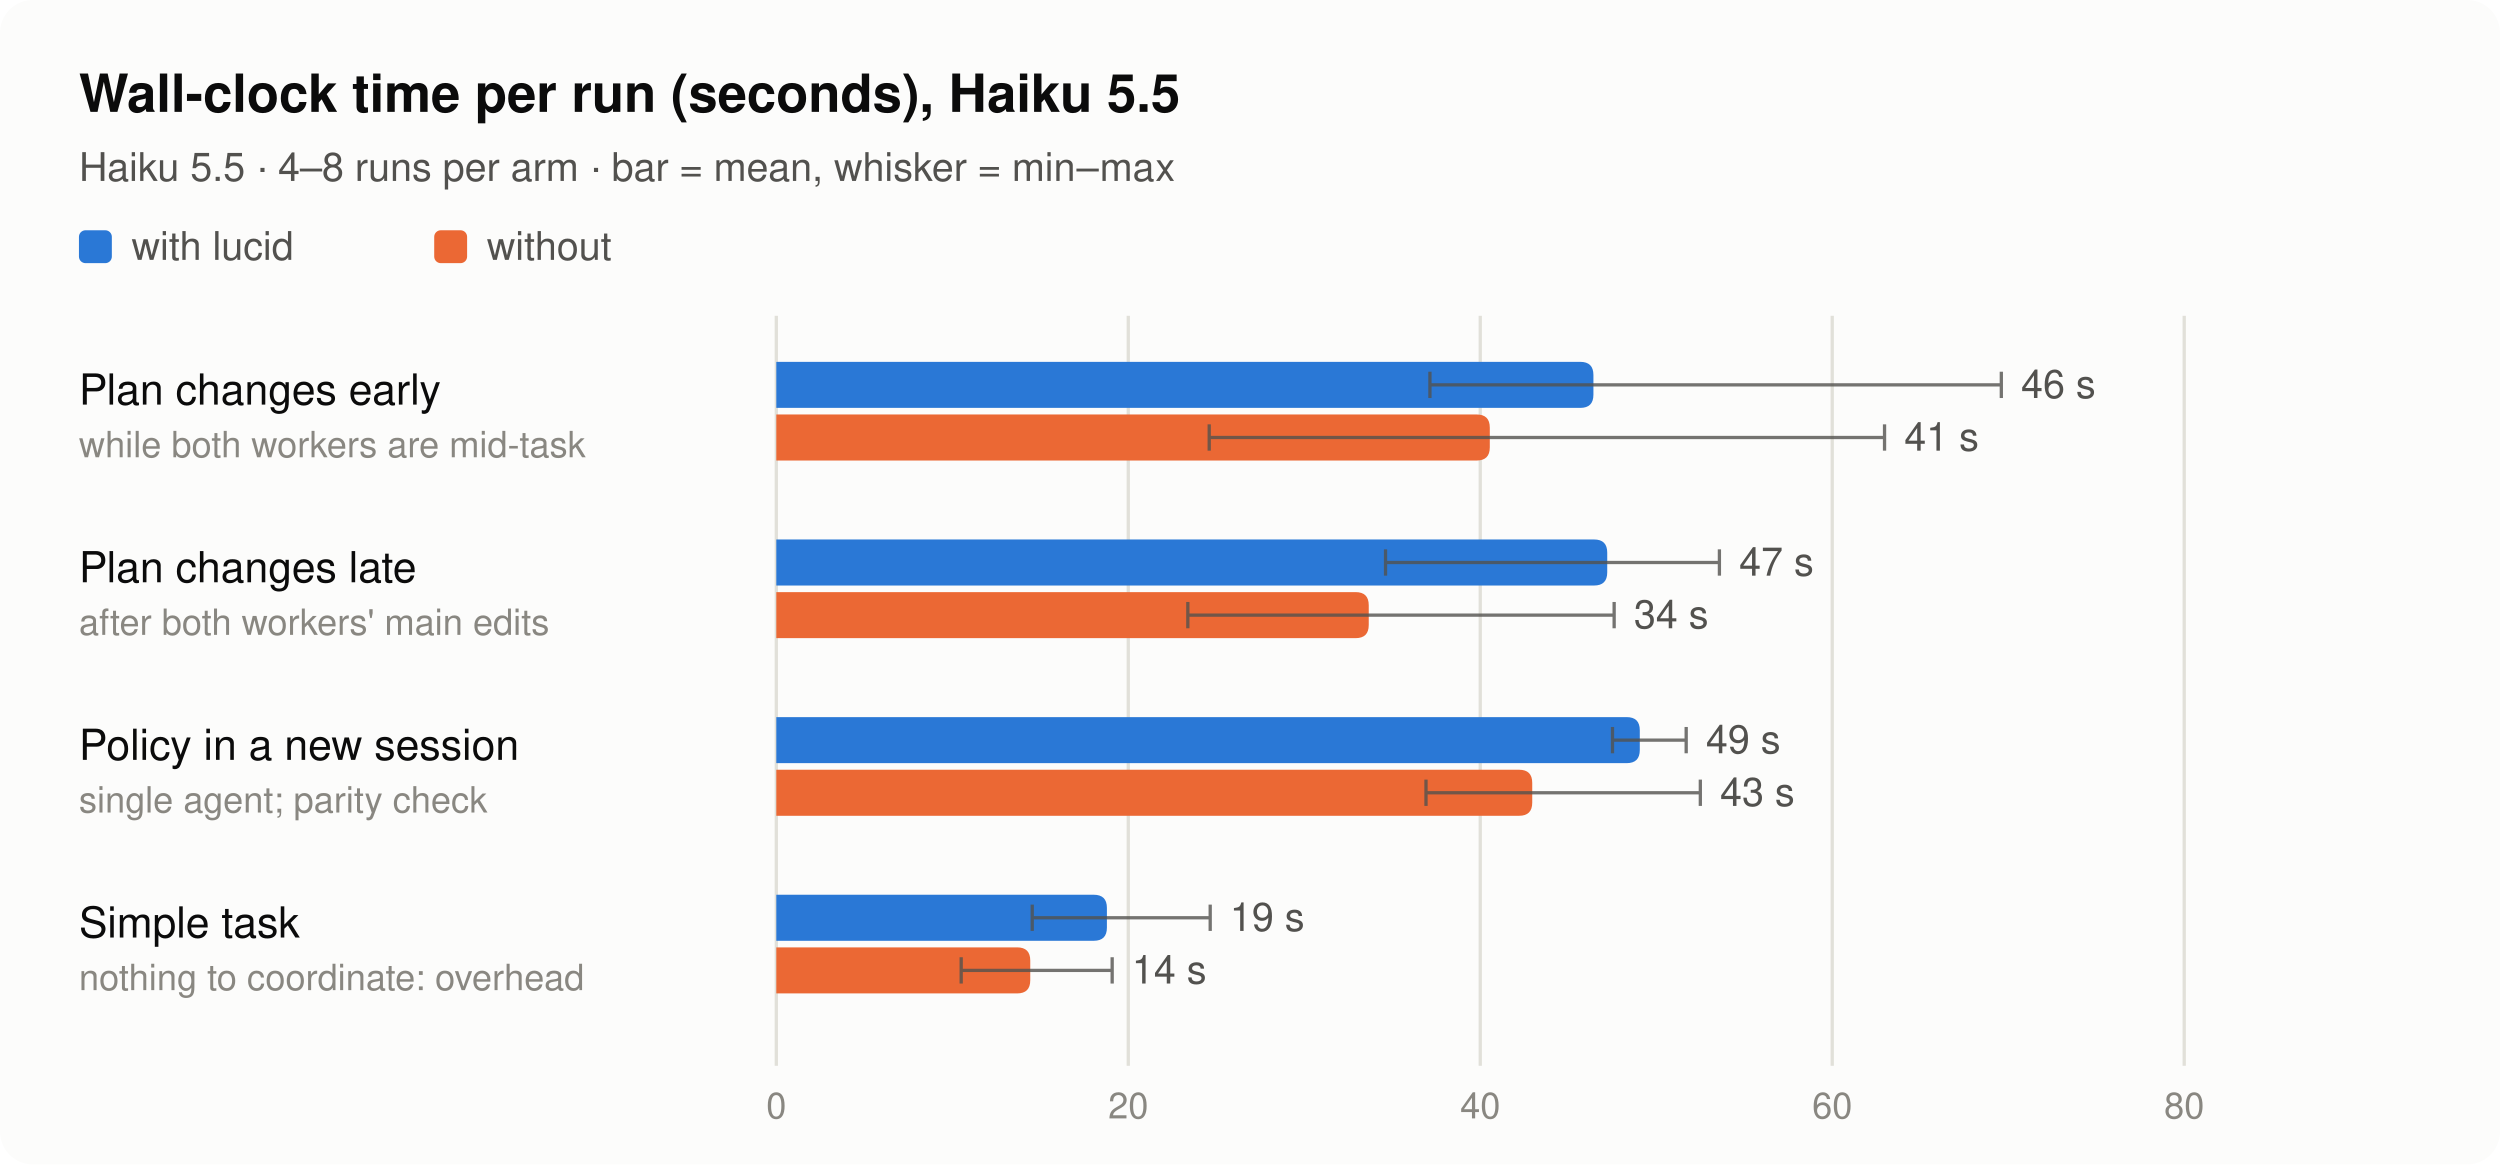
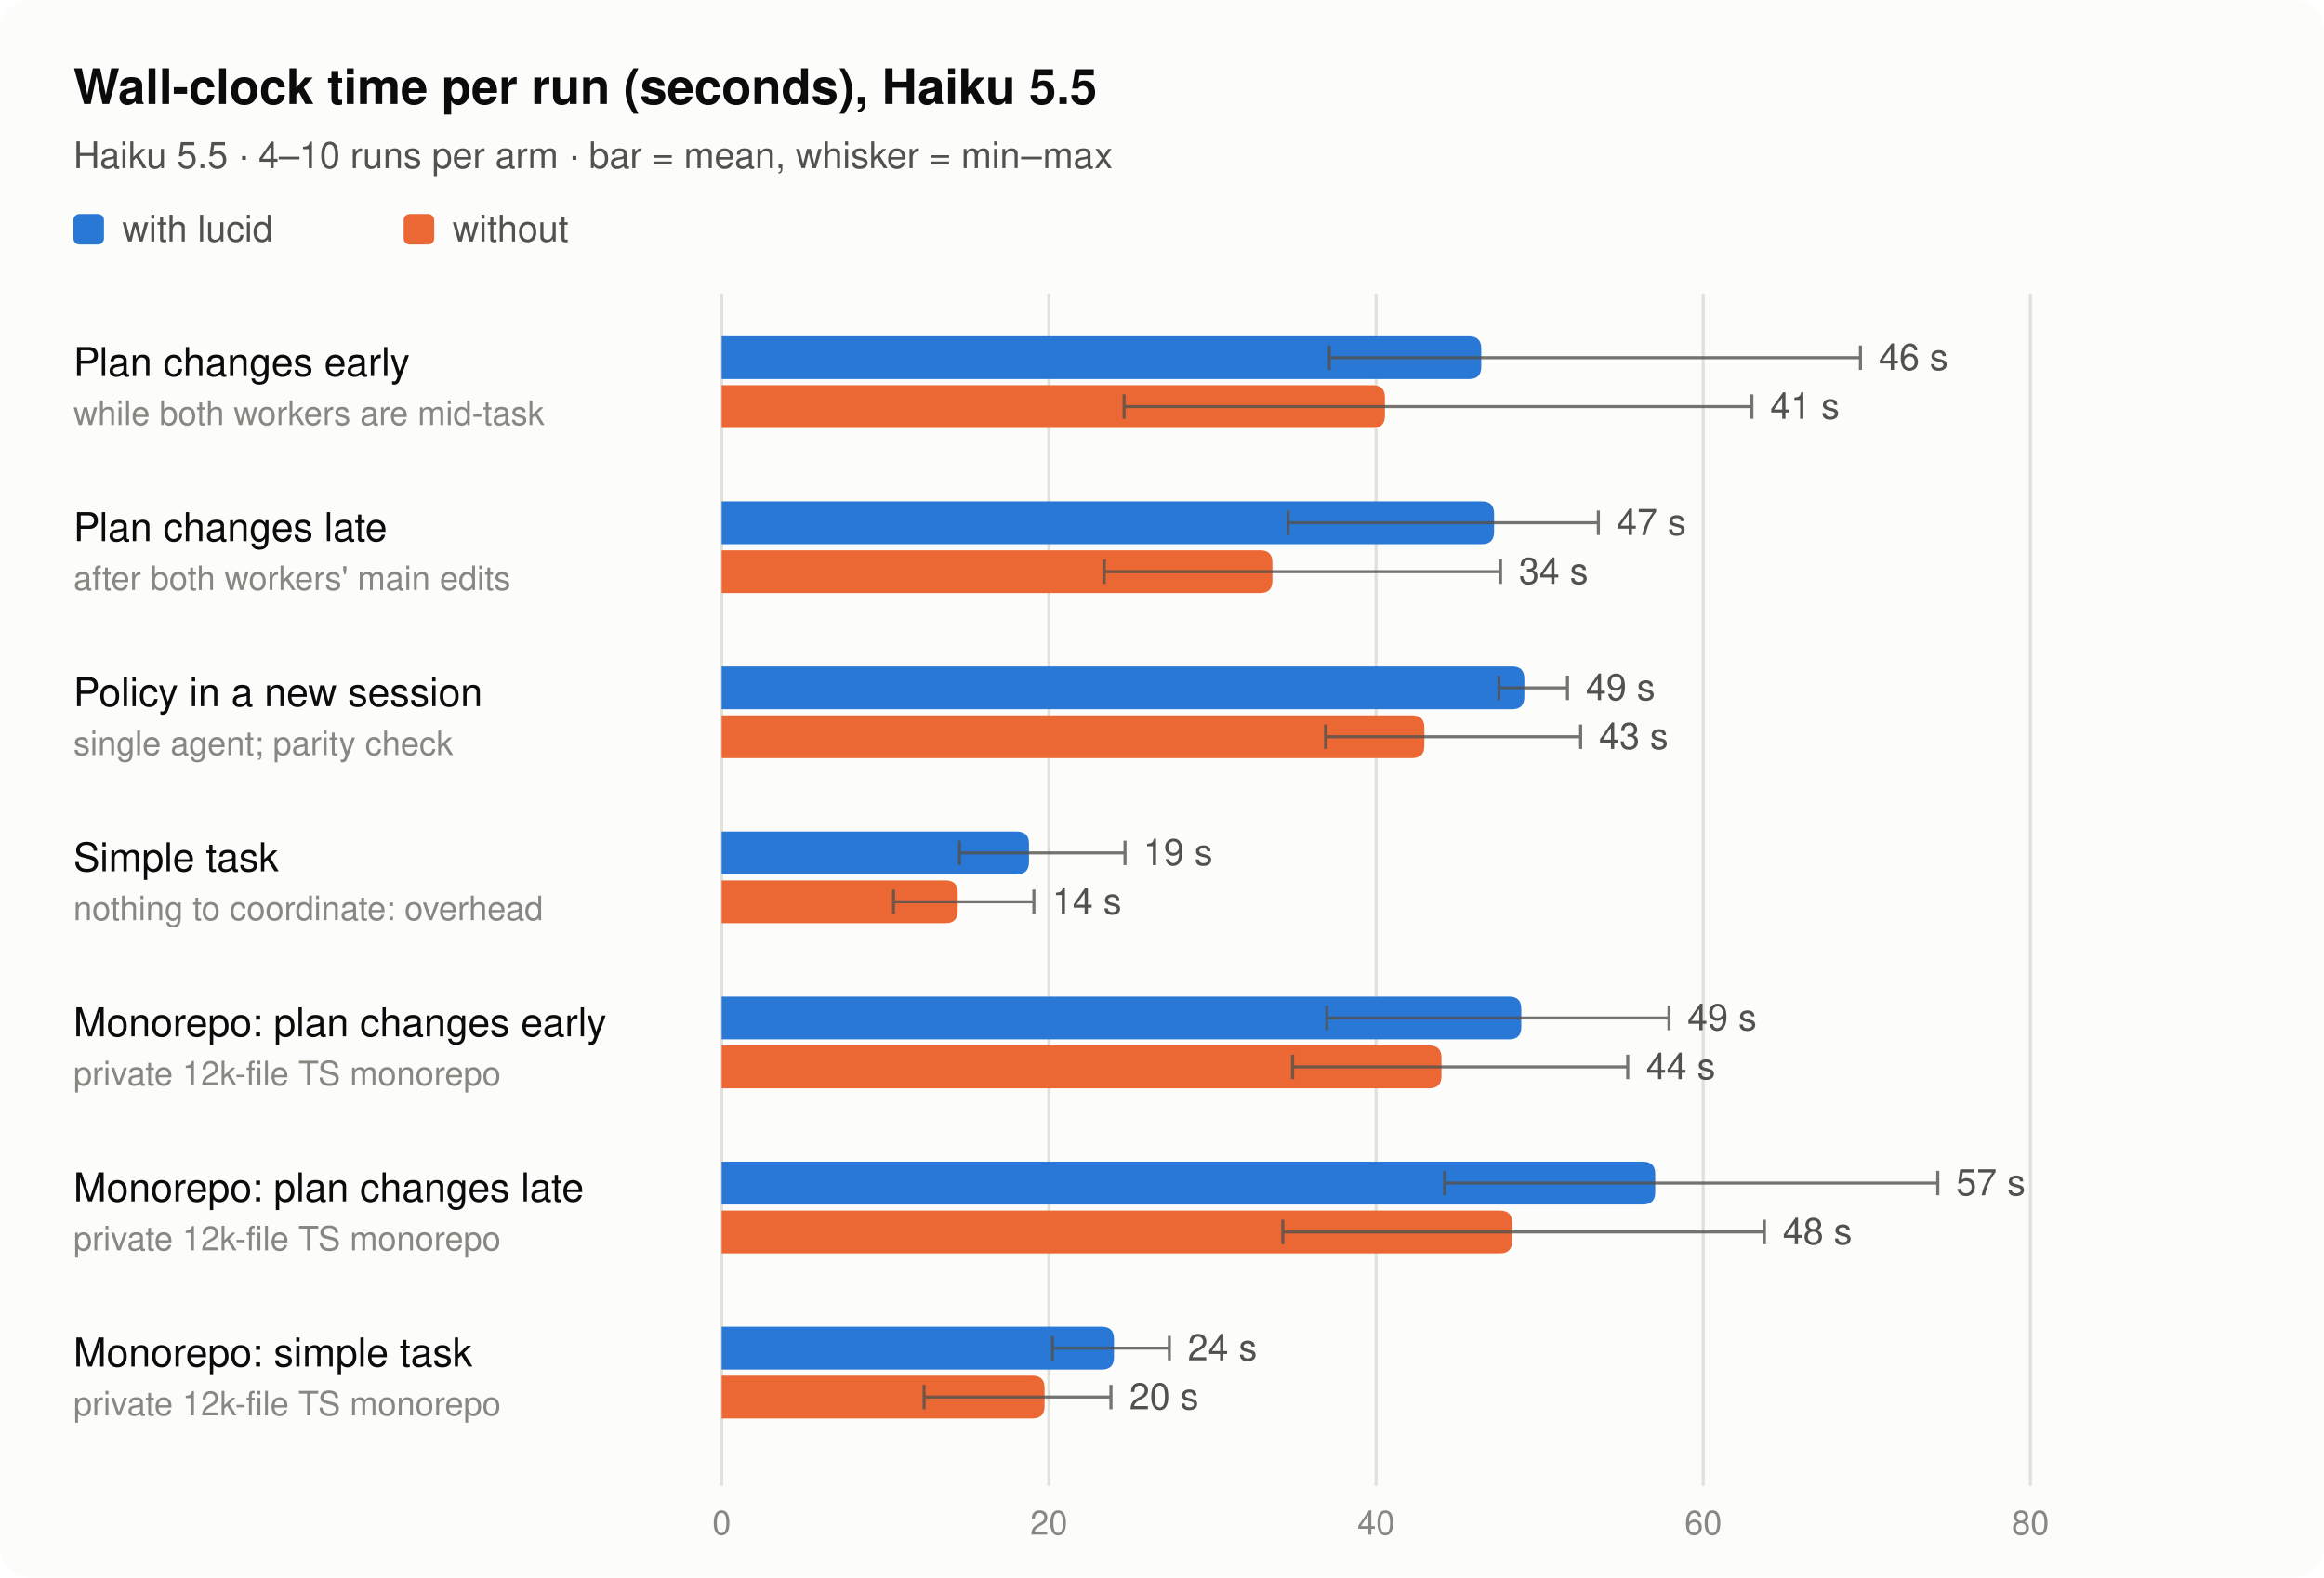
- <svg xmlns="http://www.w3.org/2000/svg" width="760" height="354" viewBox="0 0 760 354" font-family="-apple-system,BlinkMacSystemFont,'Segoe UI',Helvetica,Arial,sans-serif">
-   <rect width="760" height="354" rx="10" fill="#fcfcfb" />
+ <svg xmlns="http://www.w3.org/2000/svg" width="760" height="516" viewBox="0 0 760 516" font-family="-apple-system,BlinkMacSystemFont,'Segoe UI',Helvetica,Arial,sans-serif">
+   <rect width="760" height="516" rx="10" fill="#fcfcfb" />
  <text x="24" y="34" font-size="16" font-weight="600" fill="#0b0b0b">Wall-clock time per run (seconds), Haiku 5.5</text>
-   <text x="24" y="55" font-size="12" fill="#52514e">Haiku 5.5 · 4–8 runs per arm · bar = mean, whisker = min–max</text>
+   <text x="24" y="55" font-size="12" fill="#52514e">Haiku 5.5 · 4–10 runs per arm · bar = mean, whisker = min–max</text>
  <rect x="24" y="70" width="10" height="10" rx="2" fill="#2a78d6" />
  <text x="40" y="79" font-size="12" fill="#52514e">with lucid</text>
  <rect x="132" y="70" width="10" height="10" rx="2" fill="#eb6834" />
  <text x="148" y="79" font-size="12" fill="#52514e">without</text>
-   <line x1="236.0" y1="96" x2="236.0" y2="324" stroke="#e1e0d9" stroke-width="1" />
-   <text x="236.0" y="340" font-size="11" fill="#898781" text-anchor="middle">0</text>
-   <line x1="343.0" y1="96" x2="343.0" y2="324" stroke="#e1e0d9" stroke-width="1" />
-   <text x="343.0" y="340" font-size="11" fill="#898781" text-anchor="middle">20</text>
-   <line x1="450.0" y1="96" x2="450.0" y2="324" stroke="#e1e0d9" stroke-width="1" />
-   <text x="450.0" y="340" font-size="11" fill="#898781" text-anchor="middle">40</text>
-   <line x1="557.0" y1="96" x2="557.0" y2="324" stroke="#e1e0d9" stroke-width="1" />
-   <text x="557.0" y="340" font-size="11" fill="#898781" text-anchor="middle">60</text>
-   <line x1="664.0" y1="96" x2="664.0" y2="324" stroke="#e1e0d9" stroke-width="1" />
-   <text x="664.0" y="340" font-size="11" fill="#898781" text-anchor="middle">80</text>
+   <line x1="236.0" y1="96" x2="236.0" y2="486" stroke="#e1e0d9" stroke-width="1" />
+   <text x="236.0" y="502" font-size="11" fill="#898781" text-anchor="middle">0</text>
+   <line x1="343.0" y1="96" x2="343.0" y2="486" stroke="#e1e0d9" stroke-width="1" />
+   <text x="343.0" y="502" font-size="11" fill="#898781" text-anchor="middle">20</text>
+   <line x1="450.0" y1="96" x2="450.0" y2="486" stroke="#e1e0d9" stroke-width="1" />
+   <text x="450.0" y="502" font-size="11" fill="#898781" text-anchor="middle">40</text>
+   <line x1="557.0" y1="96" x2="557.0" y2="486" stroke="#e1e0d9" stroke-width="1" />
+   <text x="557.0" y="502" font-size="11" fill="#898781" text-anchor="middle">60</text>
+   <line x1="664.0" y1="96" x2="664.0" y2="486" stroke="#e1e0d9" stroke-width="1" />
+   <text x="664.0" y="502" font-size="11" fill="#898781" text-anchor="middle">80</text>
  <text x="24" y="123" font-size="13" font-weight="500" fill="#0b0b0b">Plan changes early</text>
  <text x="24" y="139" font-size="11" fill="#898781">while both workers are mid-task</text>
  <path d="M236.0 110.0H480.4Q484.4 110.0 484.4 114.0V120.0Q484.4 124.0 480.4 124.0H236.0Z" fill="#2a78d6" />
  <path d="M434.7 117.0H608.4M434.7 113.0v8M608.4 113.0v8" stroke="#52514e" stroke-width="1" fill="none" opacity="0.8" />
  <text x="614.4" y="121.0" font-size="12" fill="#52514e" style="font-variant-numeric:tabular-nums">46 s</text>
  <path d="M236.0 126.0H448.9Q452.9 126.0 452.9 130.0V136.0Q452.9 140.0 448.9 140.0H236.0Z" fill="#eb6834" />
  <path d="M367.6 133.0H572.9M367.6 129.0v8M572.9 129.0v8" stroke="#52514e" stroke-width="1" fill="none" opacity="0.8" />
  <text x="578.9" y="137.0" font-size="12" fill="#52514e" style="font-variant-numeric:tabular-nums">41 s</text>
  <text x="24" y="177" font-size="13" font-weight="500" fill="#0b0b0b">Plan changes late</text>
  <text x="24" y="193" font-size="11" fill="#898781">after both workers' main edits</text>
  <path d="M236.0 164.0H484.6Q488.6 164.0 488.6 168.0V174.0Q488.6 178.0 484.6 178.0H236.0Z" fill="#2a78d6" />
  <path d="M421.2 171.0H522.7M421.2 167.0v8M522.7 167.0v8" stroke="#52514e" stroke-width="1" fill="none" opacity="0.8" />
  <text x="528.7" y="175.0" font-size="12" fill="#52514e" style="font-variant-numeric:tabular-nums">47 s</text>
  <path d="M236.0 180.0H412.1Q416.1 180.0 416.1 184.0V190.0Q416.1 194.0 412.1 194.0H236.0Z" fill="#eb6834" />
  <path d="M361.1 187.0H490.7M361.1 183.0v8M490.7 183.0v8" stroke="#52514e" stroke-width="1" fill="none" opacity="0.8" />
  <text x="496.7" y="191.0" font-size="12" fill="#52514e" style="font-variant-numeric:tabular-nums">34 s</text>
  <text x="24" y="231" font-size="13" font-weight="500" fill="#0b0b0b">Policy in a new session</text>
  <text x="24" y="247" font-size="11" fill="#898781">single agent; parity check</text>
  <path d="M236.0 218.0H494.5Q498.5 218.0 498.5 222.0V228.0Q498.5 232.0 494.5 232.0H236.0Z" fill="#2a78d6" />
  <path d="M490.2 225.0H512.6M490.2 221.0v8M512.6 221.0v8" stroke="#52514e" stroke-width="1" fill="none" opacity="0.8" />
  <text x="518.6" y="229.0" font-size="12" fill="#52514e" style="font-variant-numeric:tabular-nums">49 s</text>
  <path d="M236.0 234.0H461.8Q465.8 234.0 465.8 238.0V244.0Q465.8 248.0 461.8 248.0H236.0Z" fill="#eb6834" />
  <path d="M433.5 241.0H516.9M433.5 237.0v8M516.9 237.0v8" stroke="#52514e" stroke-width="1" fill="none" opacity="0.8" />
  <text x="522.9" y="245.0" font-size="12" fill="#52514e" style="font-variant-numeric:tabular-nums">43 s</text>
  <text x="24" y="285" font-size="13" font-weight="500" fill="#0b0b0b">Simple task</text>
  <text x="24" y="301" font-size="11" fill="#898781">nothing to coordinate: overhead</text>
  <path d="M236.0 272.0H332.5Q336.5 272.0 336.5 276.0V282.0Q336.5 286.0 332.5 286.0H236.0Z" fill="#2a78d6" />
  <path d="M313.8 279.0H367.9M313.8 275.0v8M367.9 275.0v8" stroke="#52514e" stroke-width="1" fill="none" opacity="0.8" />
  <text x="373.9" y="283.0" font-size="12" fill="#52514e" style="font-variant-numeric:tabular-nums">19 s</text>
  <path d="M236.0 288.0H309.2Q313.2 288.0 313.2 292.0V298.0Q313.2 302.0 309.2 302.0H236.0Z" fill="#eb6834" />
  <path d="M292.2 295.0H338.1M292.2 291.0v8M338.1 291.0v8" stroke="#52514e" stroke-width="1" fill="none" opacity="0.8" />
  <text x="344.1" y="299.0" font-size="12" fill="#52514e" style="font-variant-numeric:tabular-nums">14 s</text>
+   <text x="24" y="339" font-size="13" font-weight="500" fill="#0b0b0b">Monorepo: plan changes early</text>
+   <text x="24" y="355" font-size="11" fill="#898781">private 12k-file TS monorepo</text>
+   <path d="M236.0 326.0H493.5Q497.5 326.0 497.5 330.0V336.0Q497.5 340.0 493.5 340.0H236.0Z" fill="#2a78d6" />
+   <path d="M433.9 333.0H545.8M433.9 329.0v8M545.8 329.0v8" stroke="#52514e" stroke-width="1" fill="none" opacity="0.8" />
+   <text x="551.8" y="337.0" font-size="12" fill="#52514e" style="font-variant-numeric:tabular-nums">49 s</text>
+   <path d="M236.0 342.0H467.4Q471.4 342.0 471.4 346.0V352.0Q471.4 356.0 467.4 356.0H236.0Z" fill="#eb6834" />
+   <path d="M422.7 349.0H532.3M422.7 345.0v8M532.3 345.0v8" stroke="#52514e" stroke-width="1" fill="none" opacity="0.8" />
+   <text x="538.3" y="353.0" font-size="12" fill="#52514e" style="font-variant-numeric:tabular-nums">44 s</text>
+   <text x="24" y="393" font-size="13" font-weight="500" fill="#0b0b0b">Monorepo: plan changes late</text>
+   <text x="24" y="409" font-size="11" fill="#898781">private 12k-file TS monorepo</text>
+   <path d="M236.0 380.0H537.3Q541.3 380.0 541.3 384.0V390.0Q541.3 394.0 537.3 394.0H236.0Z" fill="#2a78d6" />
+   <path d="M472.4 387.0H633.7M472.4 383.0v8M633.7 383.0v8" stroke="#52514e" stroke-width="1" fill="none" opacity="0.8" />
+   <text x="639.7" y="391.0" font-size="12" fill="#52514e" style="font-variant-numeric:tabular-nums">57 s</text>
+   <path d="M236.0 396.0H490.5Q494.5 396.0 494.5 400.0V406.0Q494.5 410.0 490.5 410.0H236.0Z" fill="#eb6834" />
+   <path d="M419.5 403.0H577.0M419.5 399.0v8M577.0 399.0v8" stroke="#52514e" stroke-width="1" fill="none" opacity="0.8" />
+   <text x="583.0" y="407.0" font-size="12" fill="#52514e" style="font-variant-numeric:tabular-nums">48 s</text>
+   <text x="24" y="447" font-size="13" font-weight="500" fill="#0b0b0b">Monorepo: simple task</text>
+   <text x="24" y="463" font-size="11" fill="#898781">private 12k-file TS monorepo</text>
+   <path d="M236.0 434.0H360.3Q364.3 434.0 364.3 438.0V444.0Q364.3 448.0 360.3 448.0H236.0Z" fill="#2a78d6" />
+   <path d="M344.2 441.0H382.4M344.2 437.0v8M382.4 437.0v8" stroke="#52514e" stroke-width="1" fill="none" opacity="0.8" />
+   <text x="388.4" y="445.0" font-size="12" fill="#52514e" style="font-variant-numeric:tabular-nums">24 s</text>
+   <path d="M236.0 450.0H337.6Q341.6 450.0 341.6 454.0V460.0Q341.6 464.0 337.6 464.0H236.0Z" fill="#eb6834" />
+   <path d="M302.2 457.0H363.3M302.2 453.0v8M363.3 453.0v8" stroke="#52514e" stroke-width="1" fill="none" opacity="0.8" />
+   <text x="369.3" y="461.0" font-size="12" fill="#52514e" style="font-variant-numeric:tabular-nums">20 s</text>
</svg>
